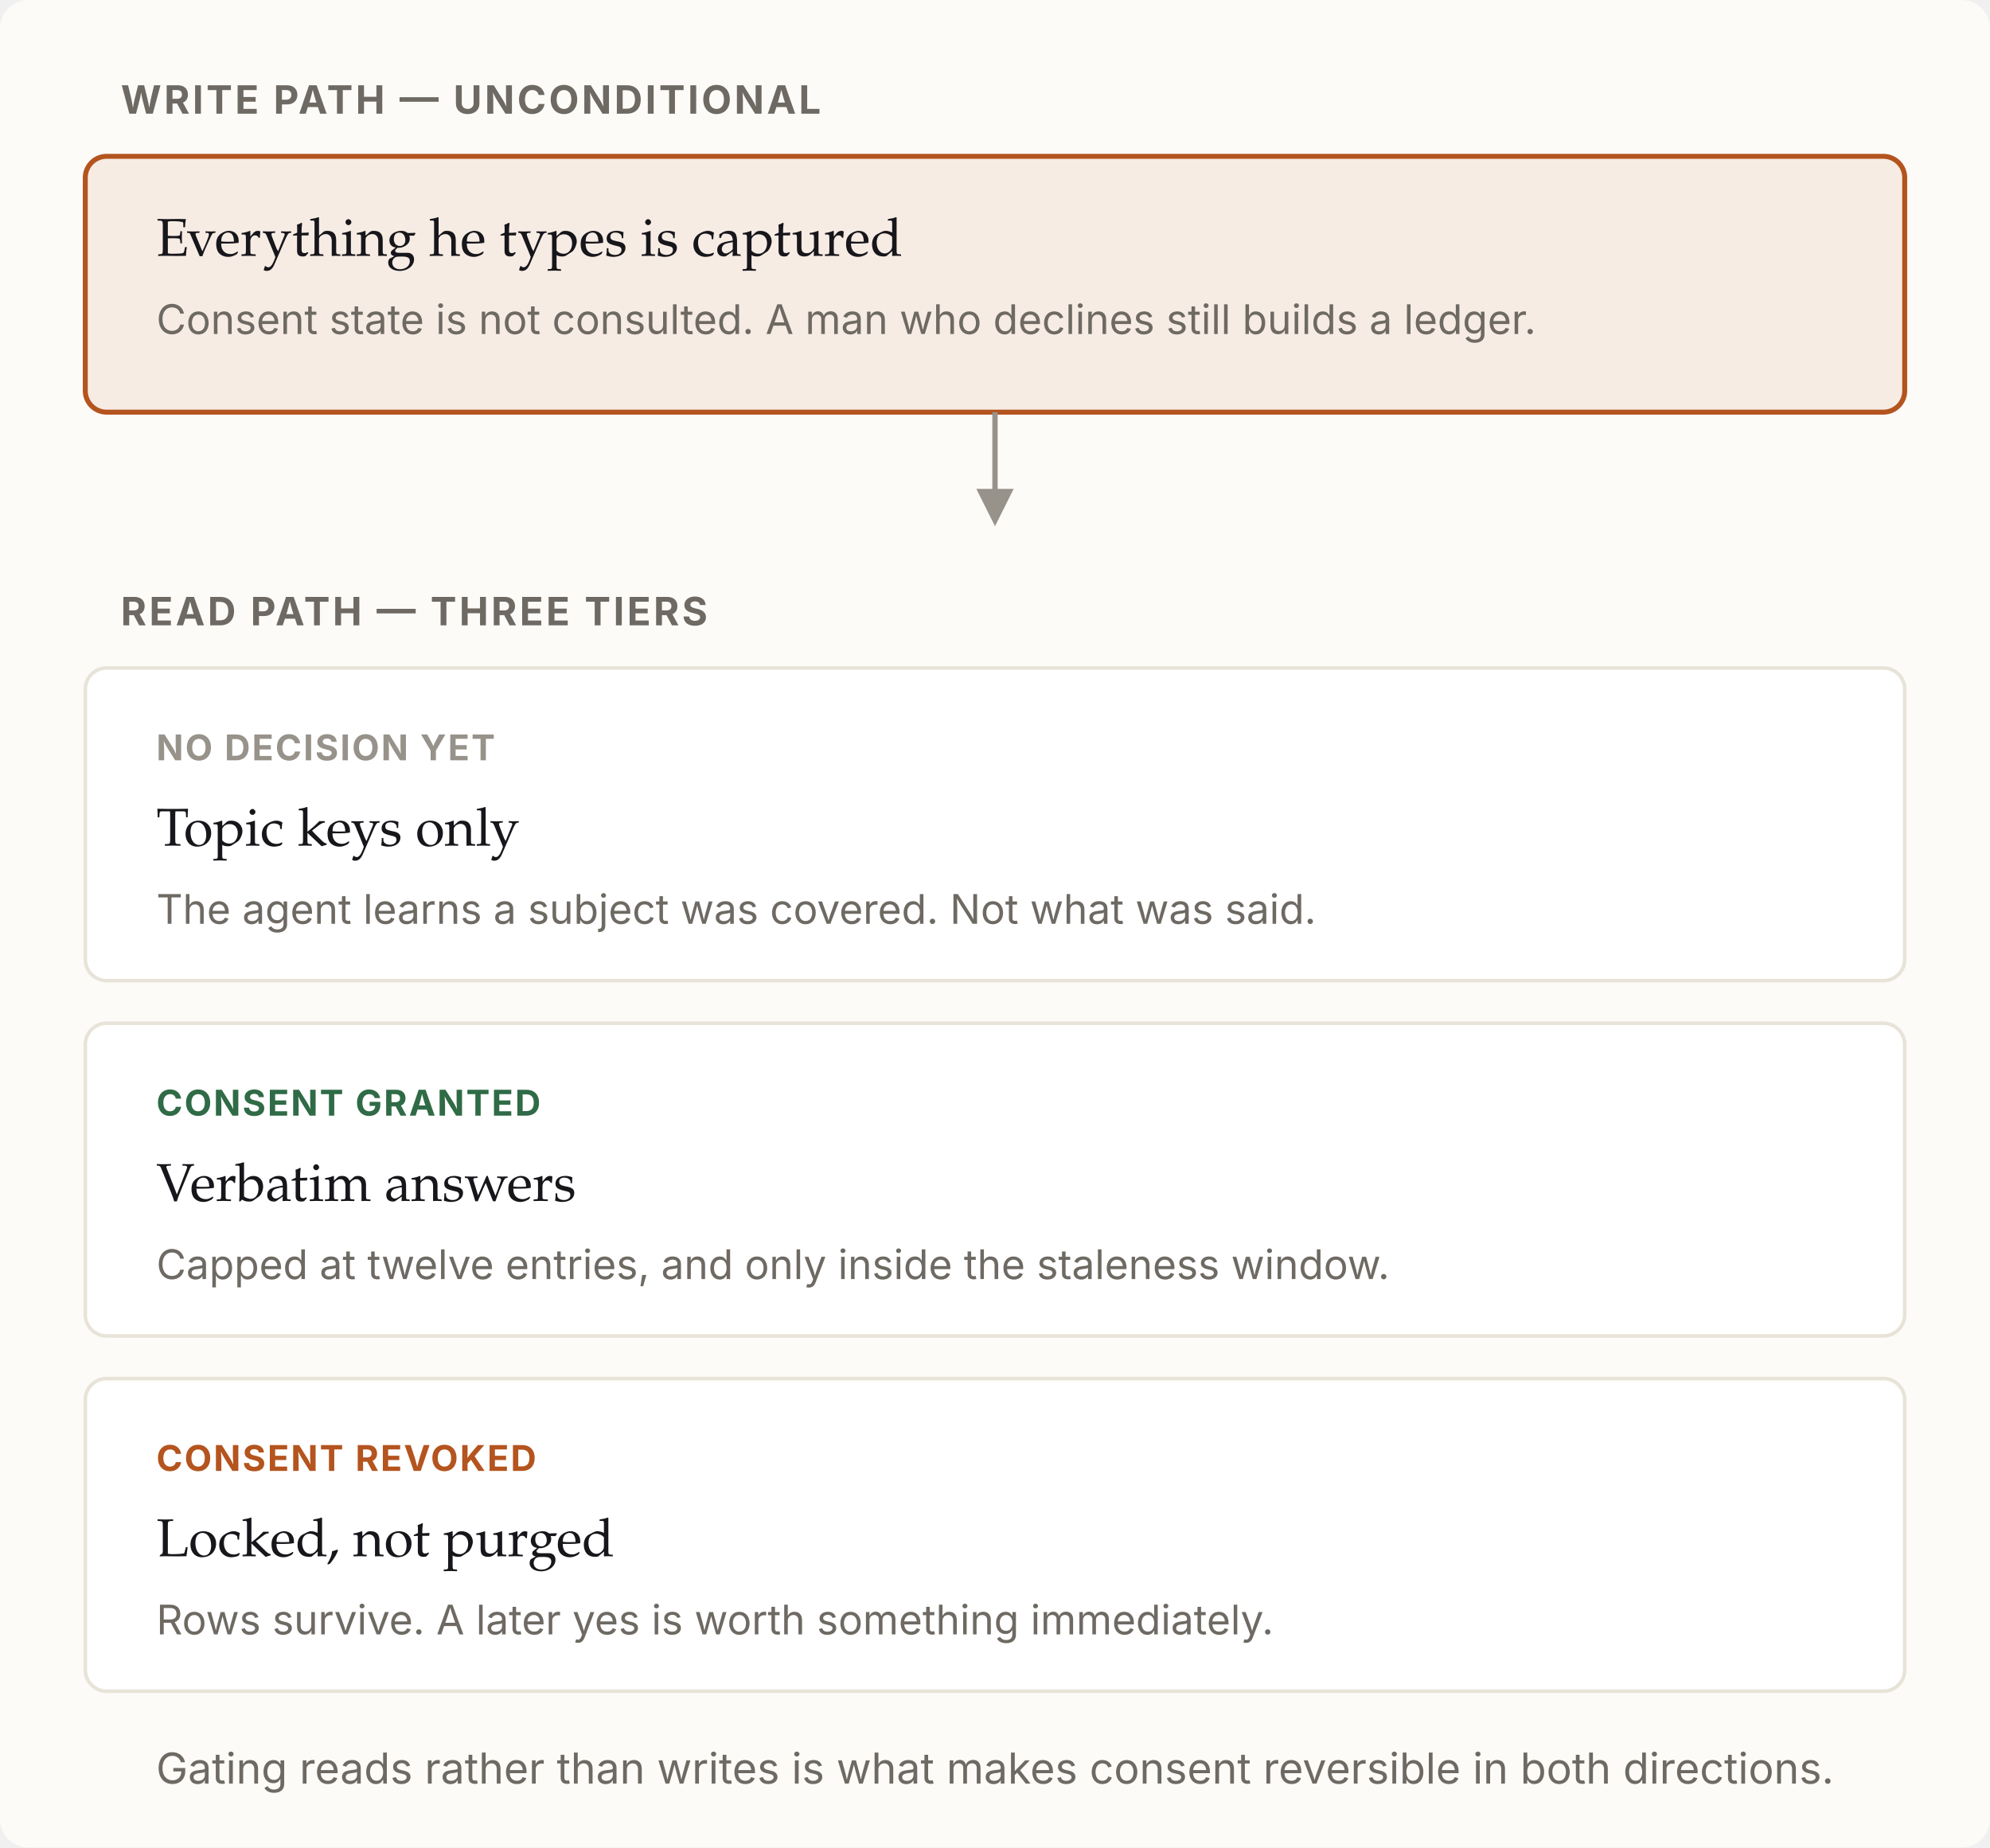
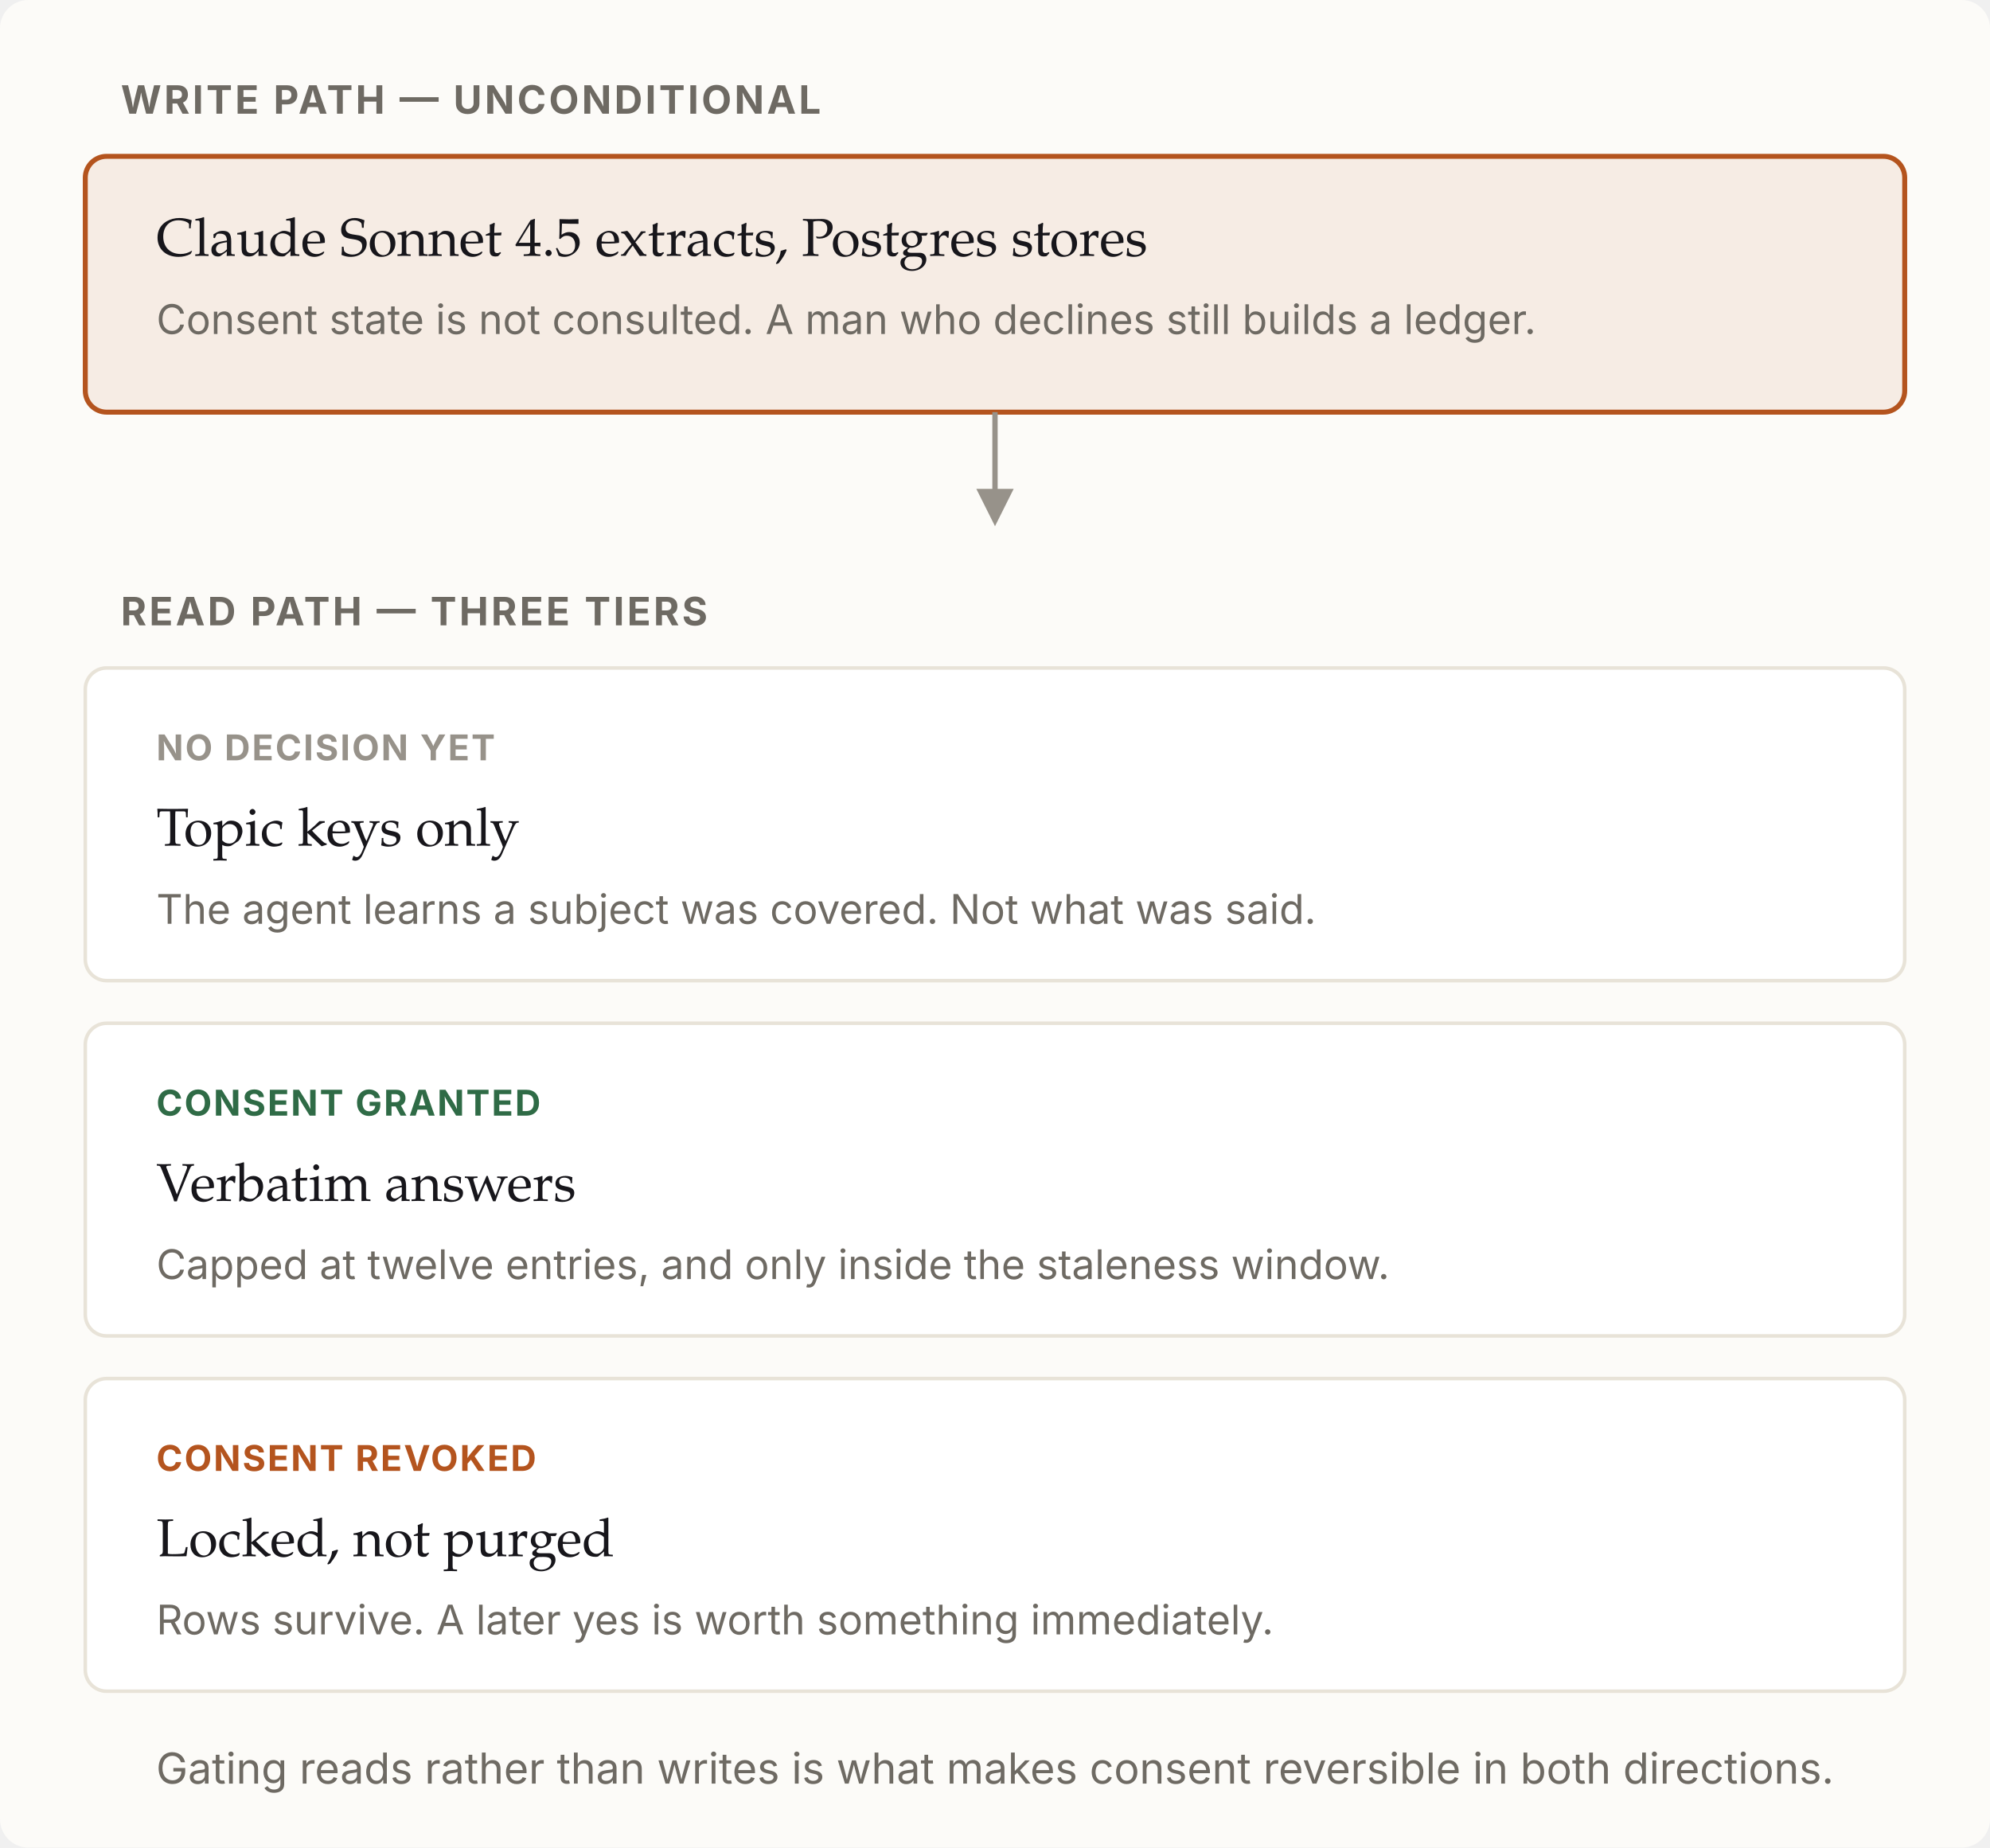
<svg xmlns="http://www.w3.org/2000/svg" viewBox="0 0 560 520" width="560" height="520" role="img" aria-labelledby="lct lcd">
  <style>
    .bg { fill: #fcfbf8; }
    .card { fill: #ffffff; stroke: #e8e3d8; stroke-width: 1; }
    .warm { fill: #f6ece4; stroke: #b4541e; stroke-width: 1.4; }
    .hdr { font-family: system-ui, -apple-system, sans-serif; font-size: 11px; font-weight: 700; letter-spacing: 0.07em; fill: #6e6a63; }
    .h { font-family: 'Iowan Old Style', Palatino, Georgia, serif; font-size: 15px; fill: #17161b; }
    .s { font-family: system-ui, -apple-system, sans-serif; font-size: 11.5px; fill: #6e6a63; }
    .pill { font-family: system-ui, -apple-system, sans-serif; font-size: 10px; font-weight: 700; letter-spacing: 0.05em; }
    .yes { fill: #2f6b46; }
    .part { fill: #b4541e; }
    .no { fill: #97928a; }
    .arrow { stroke: #97928a; stroke-width: 1.5; fill: none; }
    .foot { font-family: system-ui, -apple-system, sans-serif; font-size: 12px; fill: #6e6a63; }
  </style>
  <rect class="bg" width="560" height="520" rx="8" />
  <text class="hdr" x="34" y="32">WRITE PATH — UNCONDITIONAL</text>
  <rect class="warm" x="24" y="44" width="512" height="72" rx="6" />
-   <text class="h" x="44" y="72">Everything he types is captured</text>
+   <text class="h" x="44" y="72">Claude Sonnet 4.5 extracts, Postgres stores</text>
  <text class="s" x="44" y="94">Consent state is not consulted. A man who declines still builds a ledger.</text>
  <path class="arrow" d="M280 116 L280 146" marker-end="url(#m)" />
  <text class="hdr" x="34" y="176">READ PATH — THREE TIERS</text>
  <rect class="card" x="24" y="188" width="512" height="88" rx="6" />
  <text class="pill no" x="44" y="214">NO DECISION YET</text>
  <text class="h" x="44" y="238">Topic keys only</text>
  <text class="s" x="44" y="260">The agent learns a subject was covered. Not what was said.</text>
  <rect class="card" x="24" y="288" width="512" height="88" rx="6" />
  <text class="pill yes" x="44" y="314">CONSENT GRANTED</text>
  <text class="h" x="44" y="338">Verbatim answers</text>
  <text class="s" x="44" y="360">Capped at twelve entries, and only inside the staleness window.</text>
  <rect class="card" x="24" y="388" width="512" height="88" rx="6" />
  <text class="pill part" x="44" y="414">CONSENT REVOKED</text>
  <text class="h" x="44" y="438">Locked, not purged</text>
  <text class="s" x="44" y="460">Rows survive. A later yes is worth something immediately.</text>
  <text class="foot" x="280" y="502" text-anchor="middle">Gating reads rather than writes is what makes consent reversible in both directions.</text>
  <defs>
    <marker id="m" viewBox="0 0 10 10" refX="8" refY="5" markerWidth="7" markerHeight="7" orient="auto">
      <path d="M 0 0 L 10 5 L 0 10 z" fill="#97928a" />
    </marker>
  </defs>
</svg>
